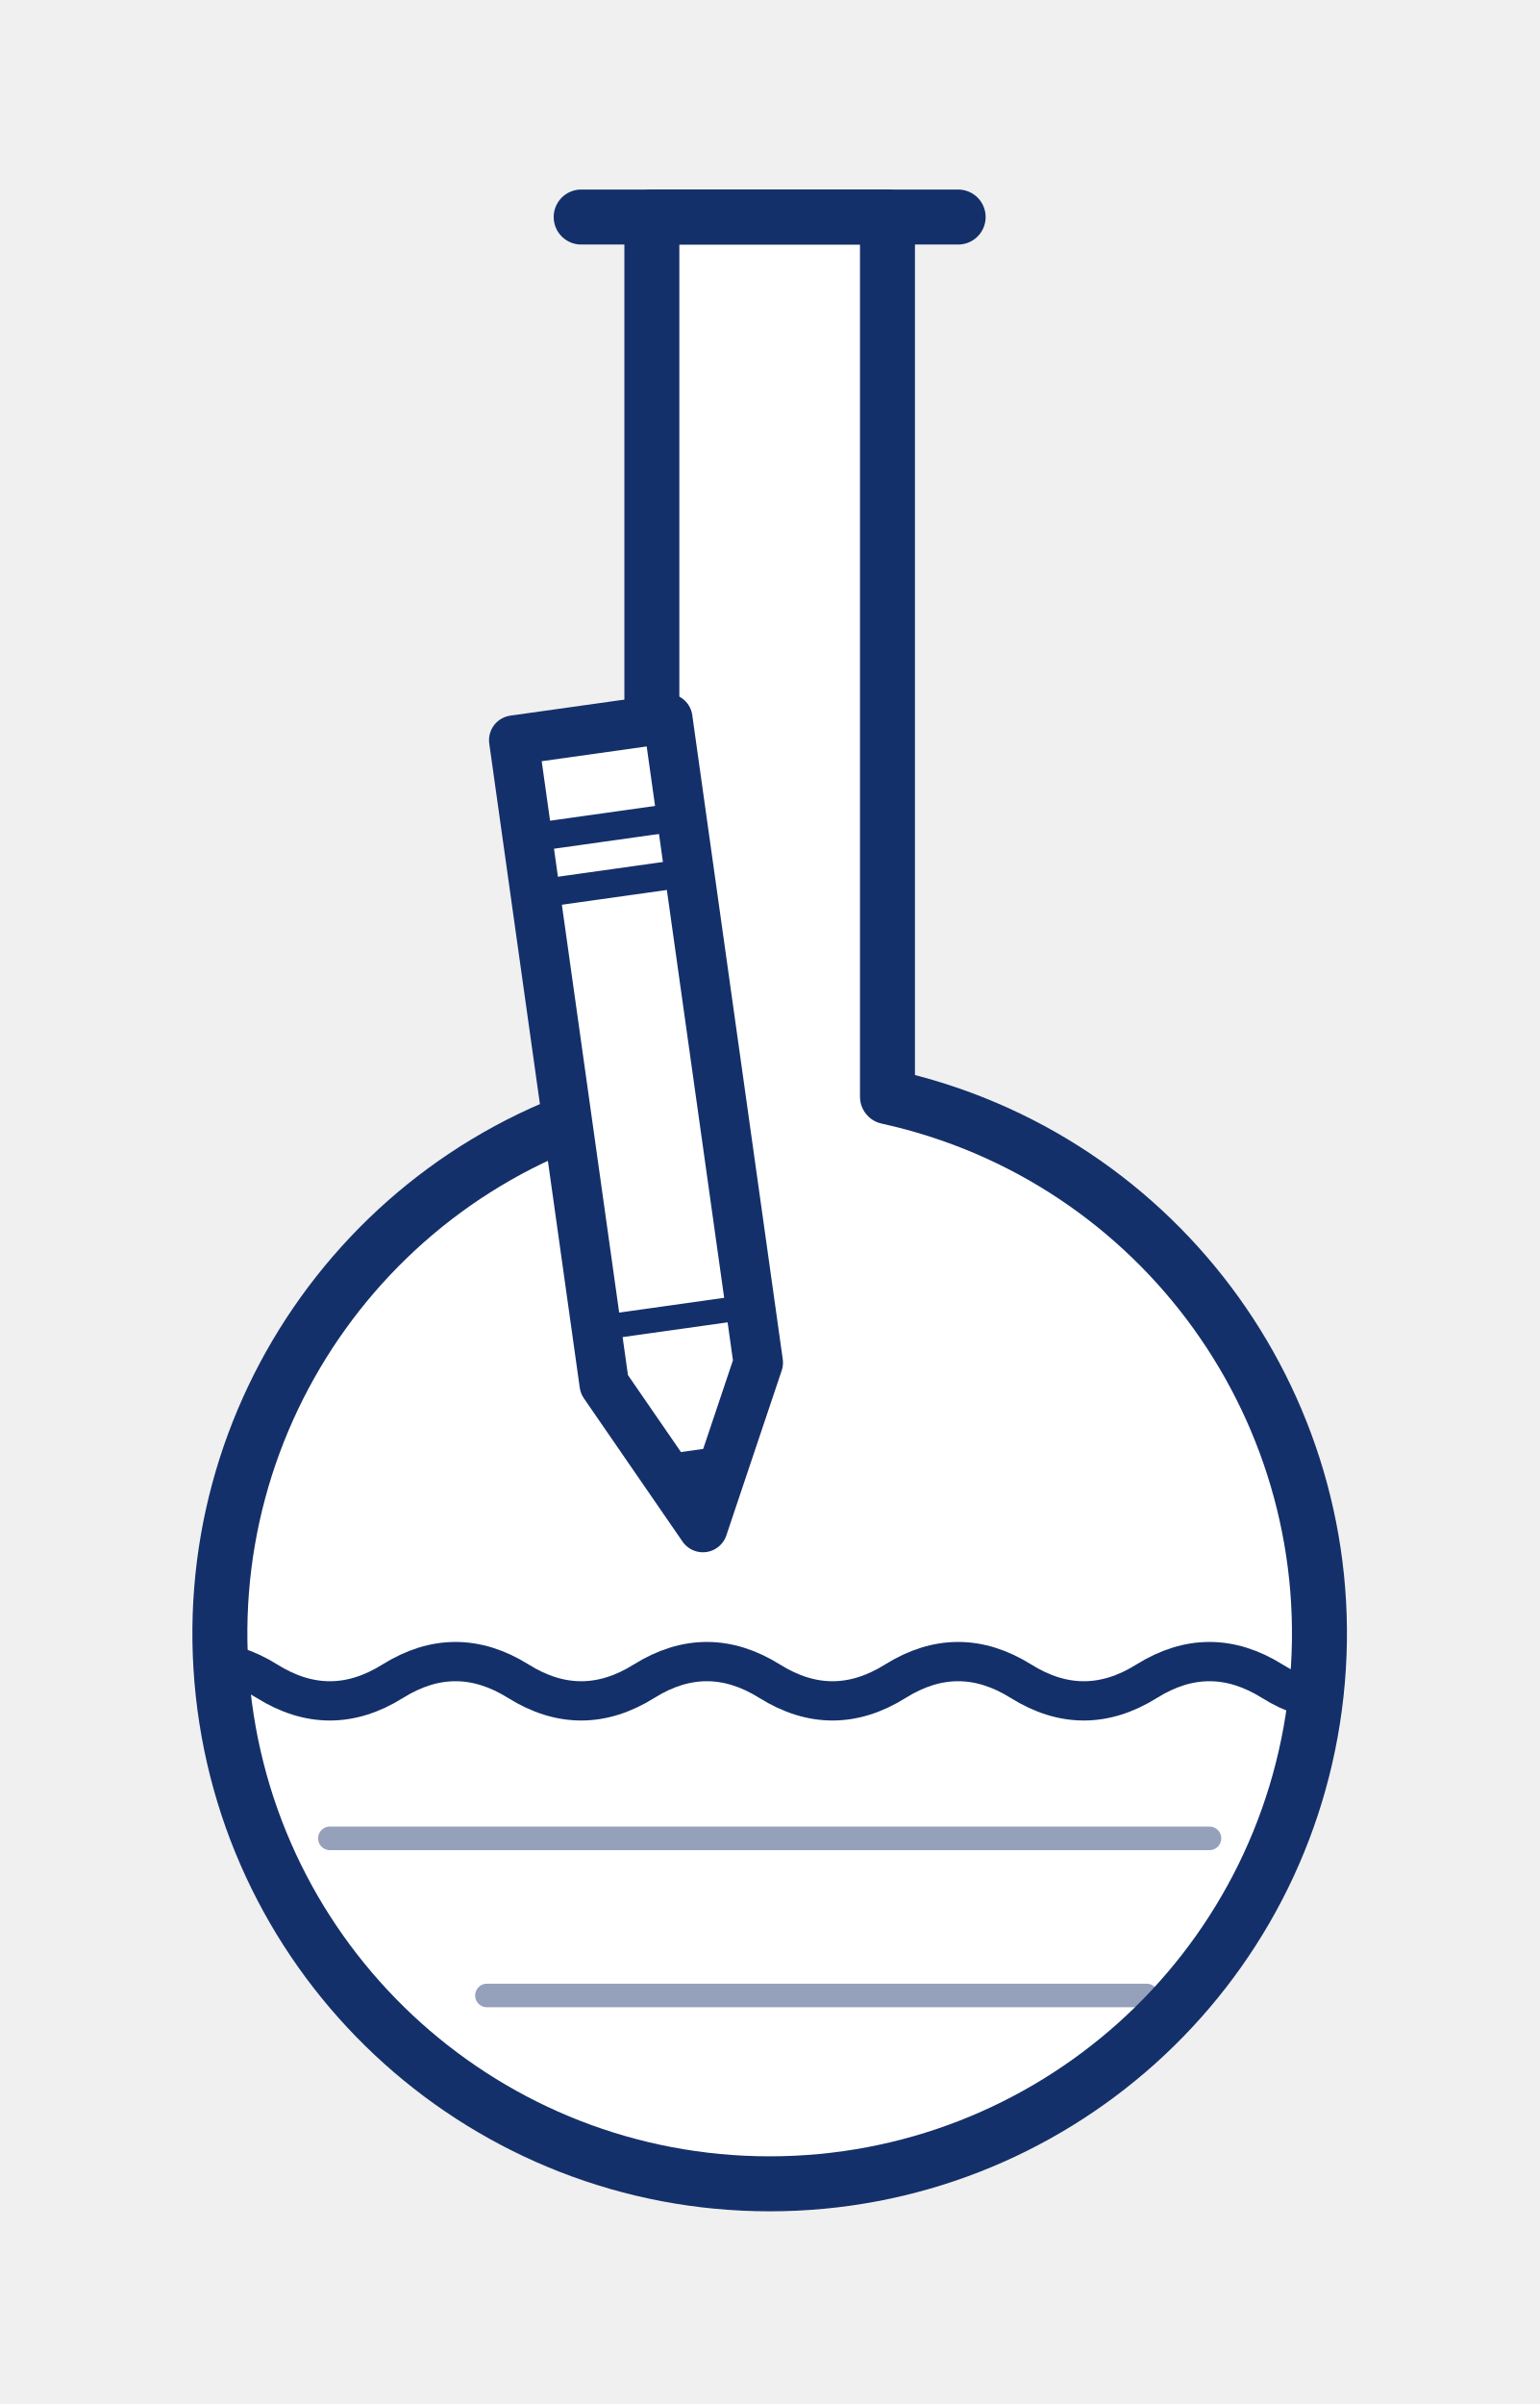
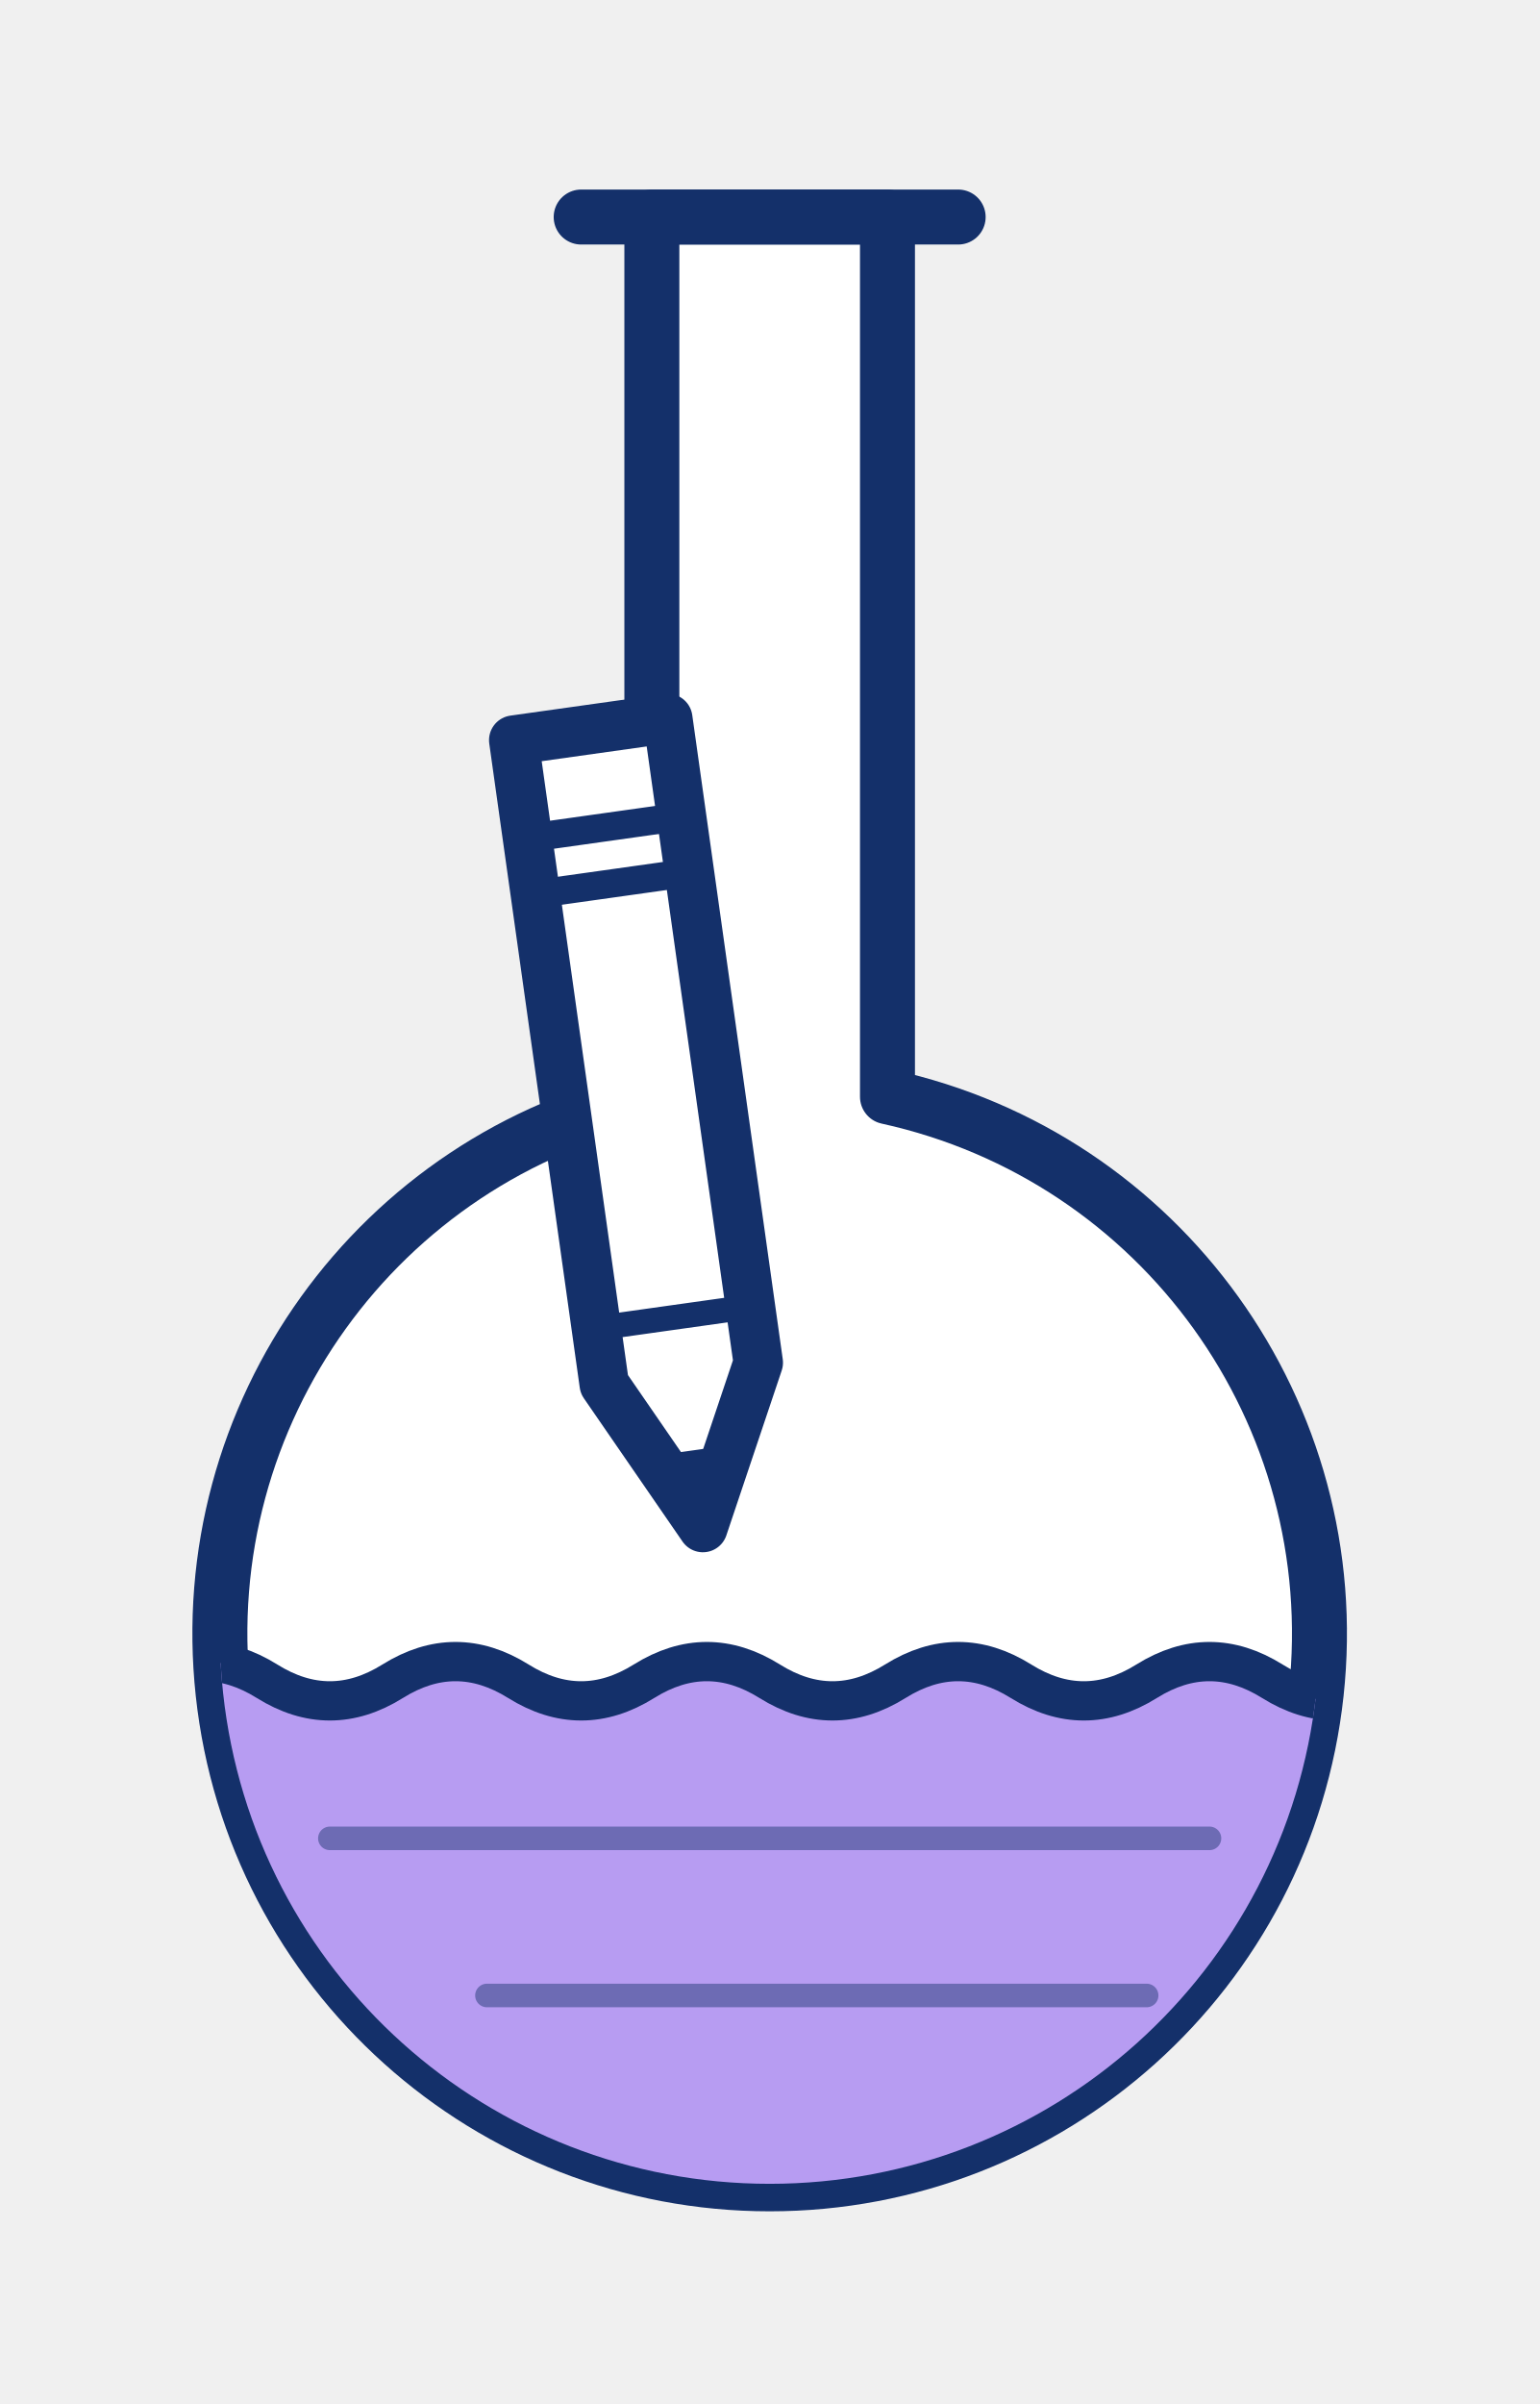
- <svg xmlns="http://www.w3.org/2000/svg" viewBox="478 372 196 306" width="196" height="306" aria-hidden="true">
-   <g fill="none" stroke="#14306A" stroke-width="7" stroke-linecap="round" stroke-linejoin="round">
-     <g id="beaker-writing-prompts">
-       <defs>
-         <clipPath id="clip-beaker-writing-prompts">
-           <path d="M561 399.626 V511.6 A70 70 0 1 0 591 511.6 V399.626 Z" />
-         </clipPath>
-       </defs>
-       <path d="M561 399.626 V511.6 A70 70 0 1 0 591 511.6 V399.626 Z" fill="#fff" />
-       <g clip-path="url(#clip-beaker-writing-prompts)">
-         <path d="M496.0 586.0 q8.0 -5 16.0 0 q8.0 5 16.0 0 q8.0 -5 16.0 0 q8.0 5 16.0 0 q8.0 -5 16.0 0 q8.0 5 16.0 0 q8.0 -5 16.0 0 q8.0 5 16.0 0 q8.0 -5 16.0 0 q8.0 5 16.0 0" stroke-width="5" />
-         <path d="M520 606 H632" stroke-width="3" stroke-opacity="0.45" />
-         <path d="M540 626 H624" stroke-width="3" stroke-opacity="0.45" />
+ <svg xmlns="http://www.w3.org/2000/svg" viewBox="242 372 196 306" width="196" height="306" aria-hidden="true">
+   <g data-moved="-236" transform="translate(-236 0)">
+     <g fill="none" stroke="#14306A" stroke-width="7" stroke-linecap="round" stroke-linejoin="round">
+       <g id="beaker-writing-prompts">
+         <defs>
+           <clipPath id="clip-beaker-writing-prompts">
+             <path d="M561 399.626 V511.6 A70 70 0 1 0 591 511.6 V399.626 Z" />
+           </clipPath>
+         </defs>
+         <path d="M561 399.626 V511.6 A70 70 0 1 0 591 511.6 V399.626 Z" fill="#fff" />
+         <g clip-path="url(#clip-beaker-writing-prompts)">
+           <path data-liquid="1" d="M496.0 586.0 q8.0 -5 16.0 0 q8.0 5 16.0 0 q8.0 -5 16.0 0 q8.0 5 16.0 0 q8.0 -5 16.0 0 q8.0 5 16.0 0 q8.0 -5 16.0 0 q8.0 5 16.0 0 q8.0 -5 16.0 0 q8.0 5 16.0 0 V 720 H 496.0 Z" fill="#B79CF2" stroke="none" />
+           <path d="M496.0 586.0 q8.0 -5 16.0 0 q8.0 5 16.0 0 q8.0 -5 16.0 0 q8.0 5 16.0 0 q8.0 -5 16.0 0 q8.0 5 16.0 0 q8.0 -5 16.0 0 q8.0 5 16.0 0 q8.0 -5 16.0 0 q8.0 5 16.0 0" stroke-width="5" />
+           <path d="M520 606 H632" stroke-width="3" stroke-opacity="0.45" />
+           <path d="M540 626 H624" stroke-width="3" stroke-opacity="0.45" />
+         </g>
+         <g transform="translate(568 570) scale(0.9) rotate(12)">
+           <g transform="rotate(-20)">
+             <path d="M-11 -118 H11 V-26 L0 -4 L-11 -26 Z" fill="#fff" />
+             <path d="M-11 -104 H11" stroke-width="4" />
+             <path d="M-11 -96 H11" stroke-width="4" />
+             <path d="M-11 -34 H11" stroke-width="3.5" />
+             <path d="M-4 -14 L0 -4 L4 -14 Z" fill="#14306A" stroke-width="2" />
+           </g>
+         </g>
+         <path d="M552 399.626 H600" />
      </g>
-       <g transform="translate(568 570) scale(0.9) rotate(12)">
-         <g transform="rotate(-20)">
-           <path d="M-11 -118 H11 V-26 L0 -4 L-11 -26 Z" fill="#fff" />
-           <path d="M-11 -104 H11" stroke-width="4" />
-           <path d="M-11 -96 H11" stroke-width="4" />
-           <path d="M-11 -34 H11" stroke-width="3.5" />
-           <path d="M-4 -14 L0 -4 L4 -14 Z" fill="#14306A" stroke-width="2" />
-         </g>
-       </g>
-       <path d="M552 399.626 H600" />
    </g>
  </g>
</svg>
